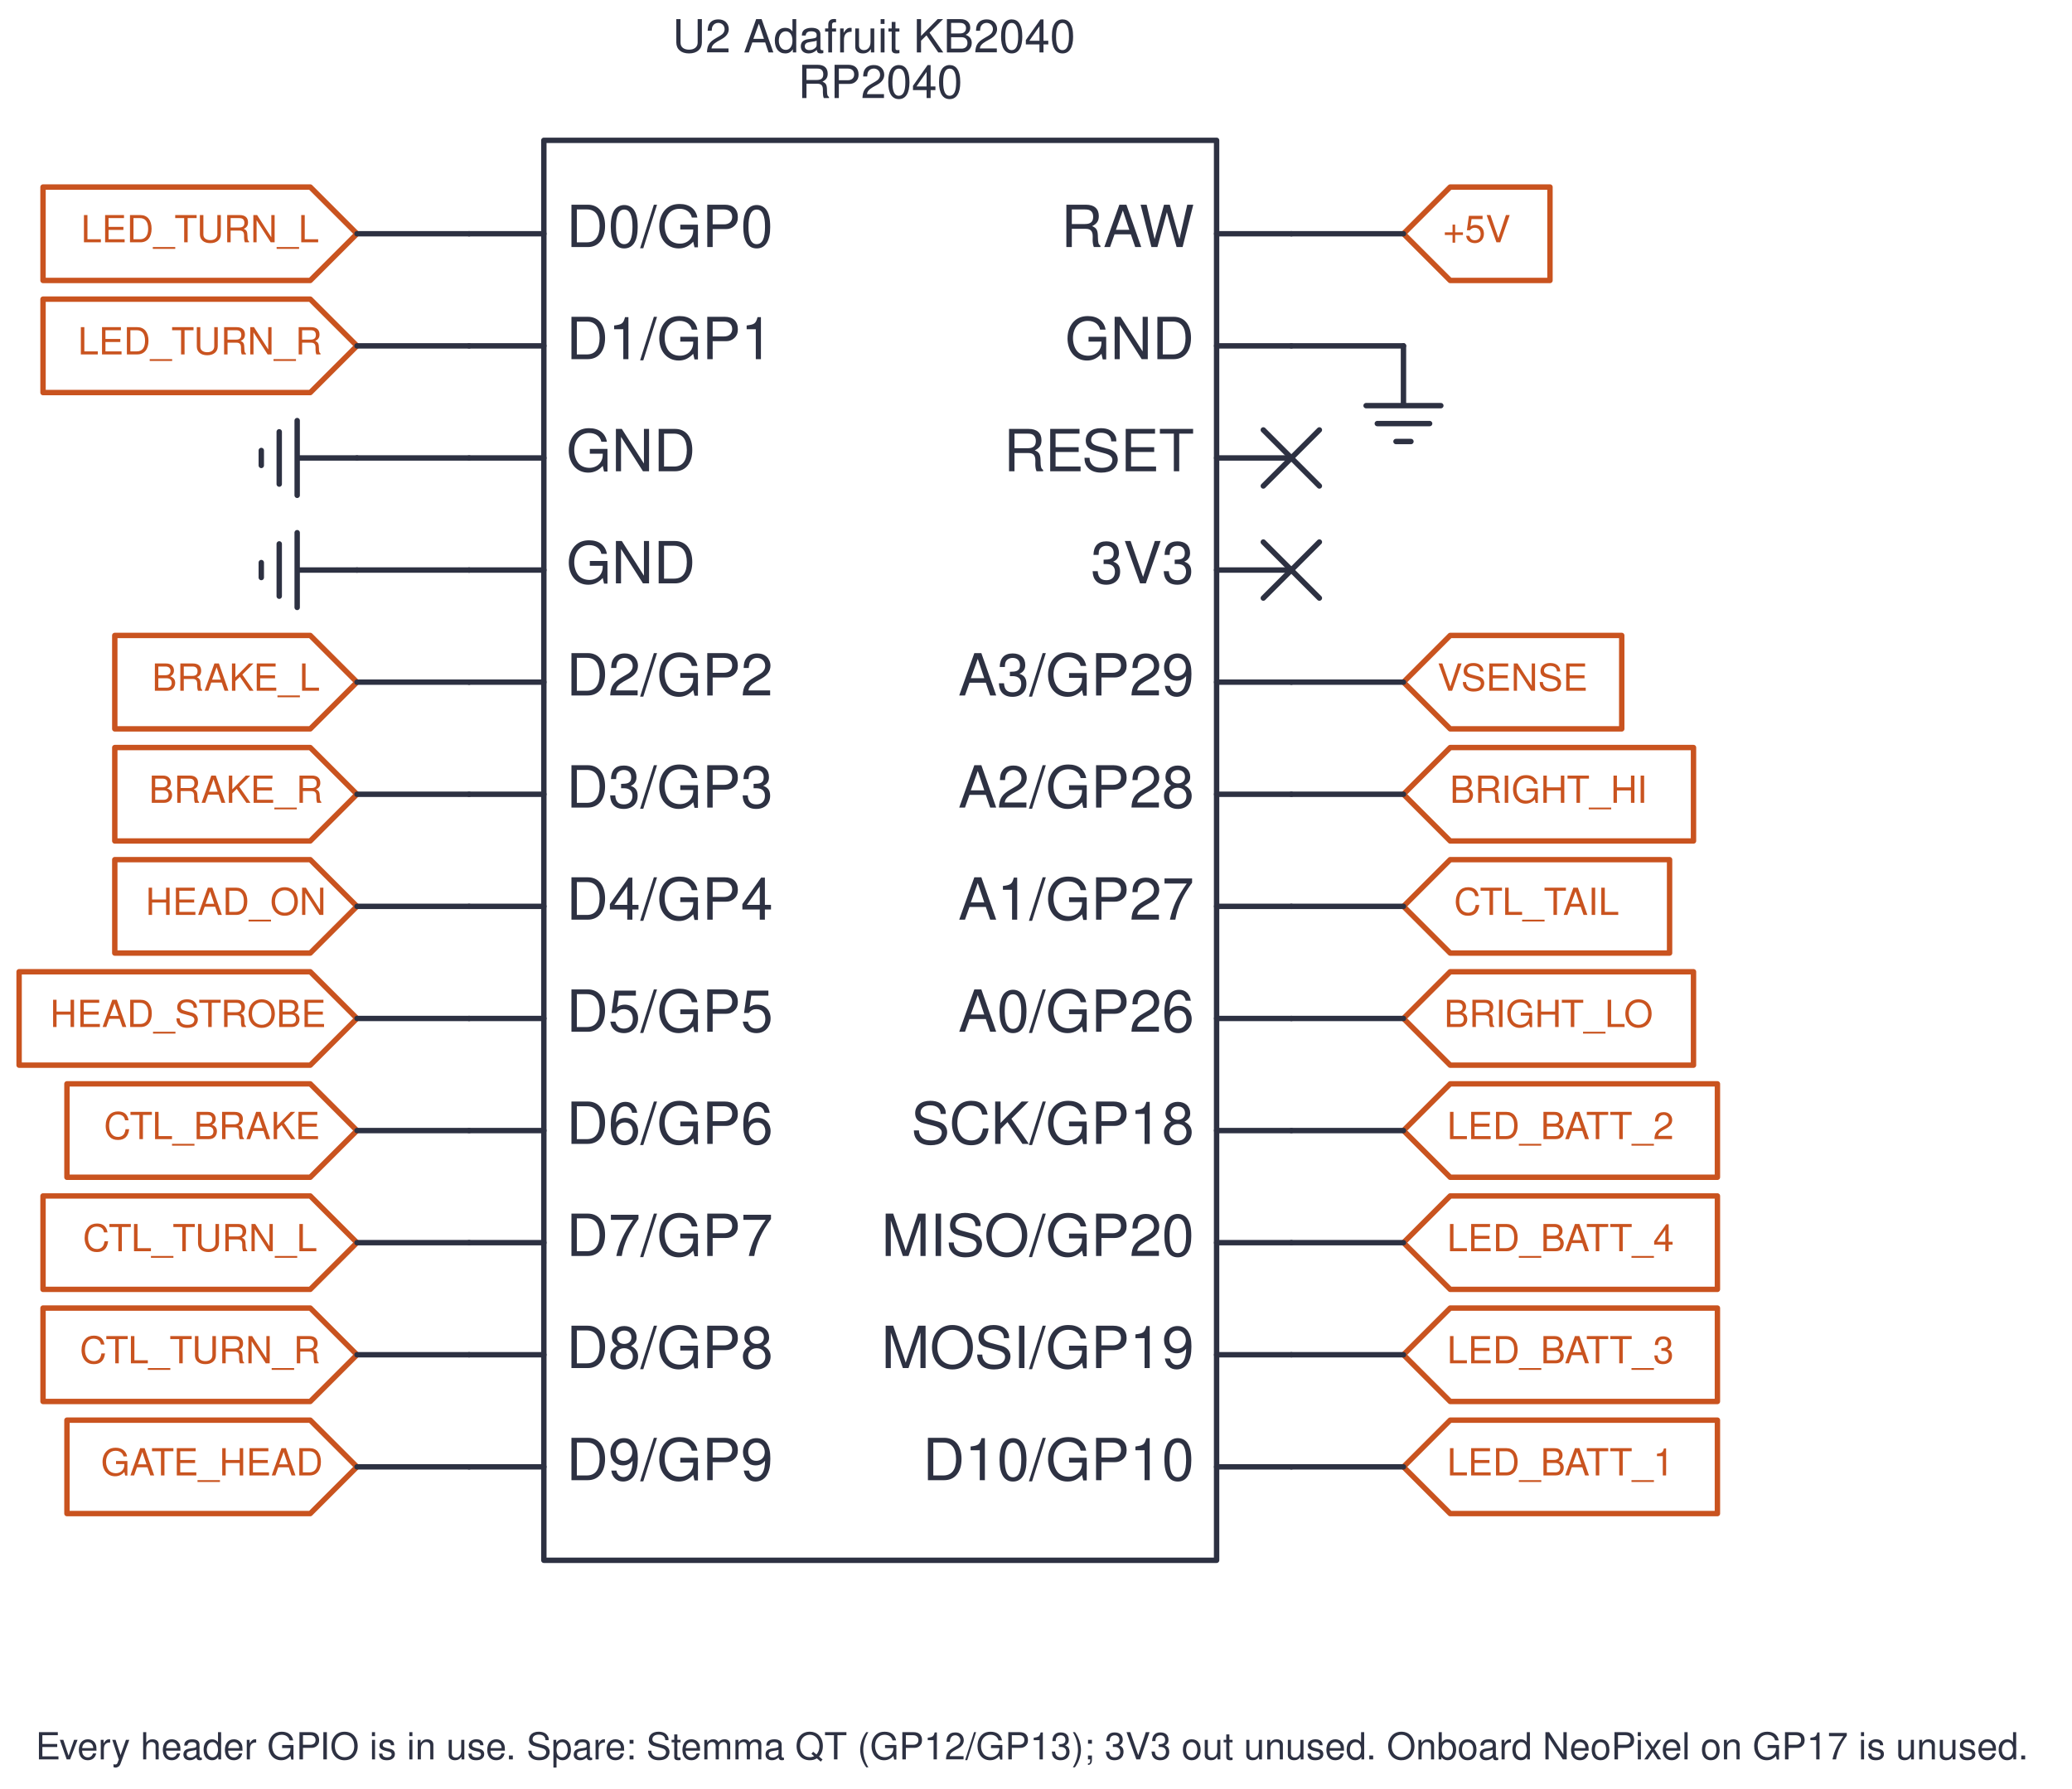
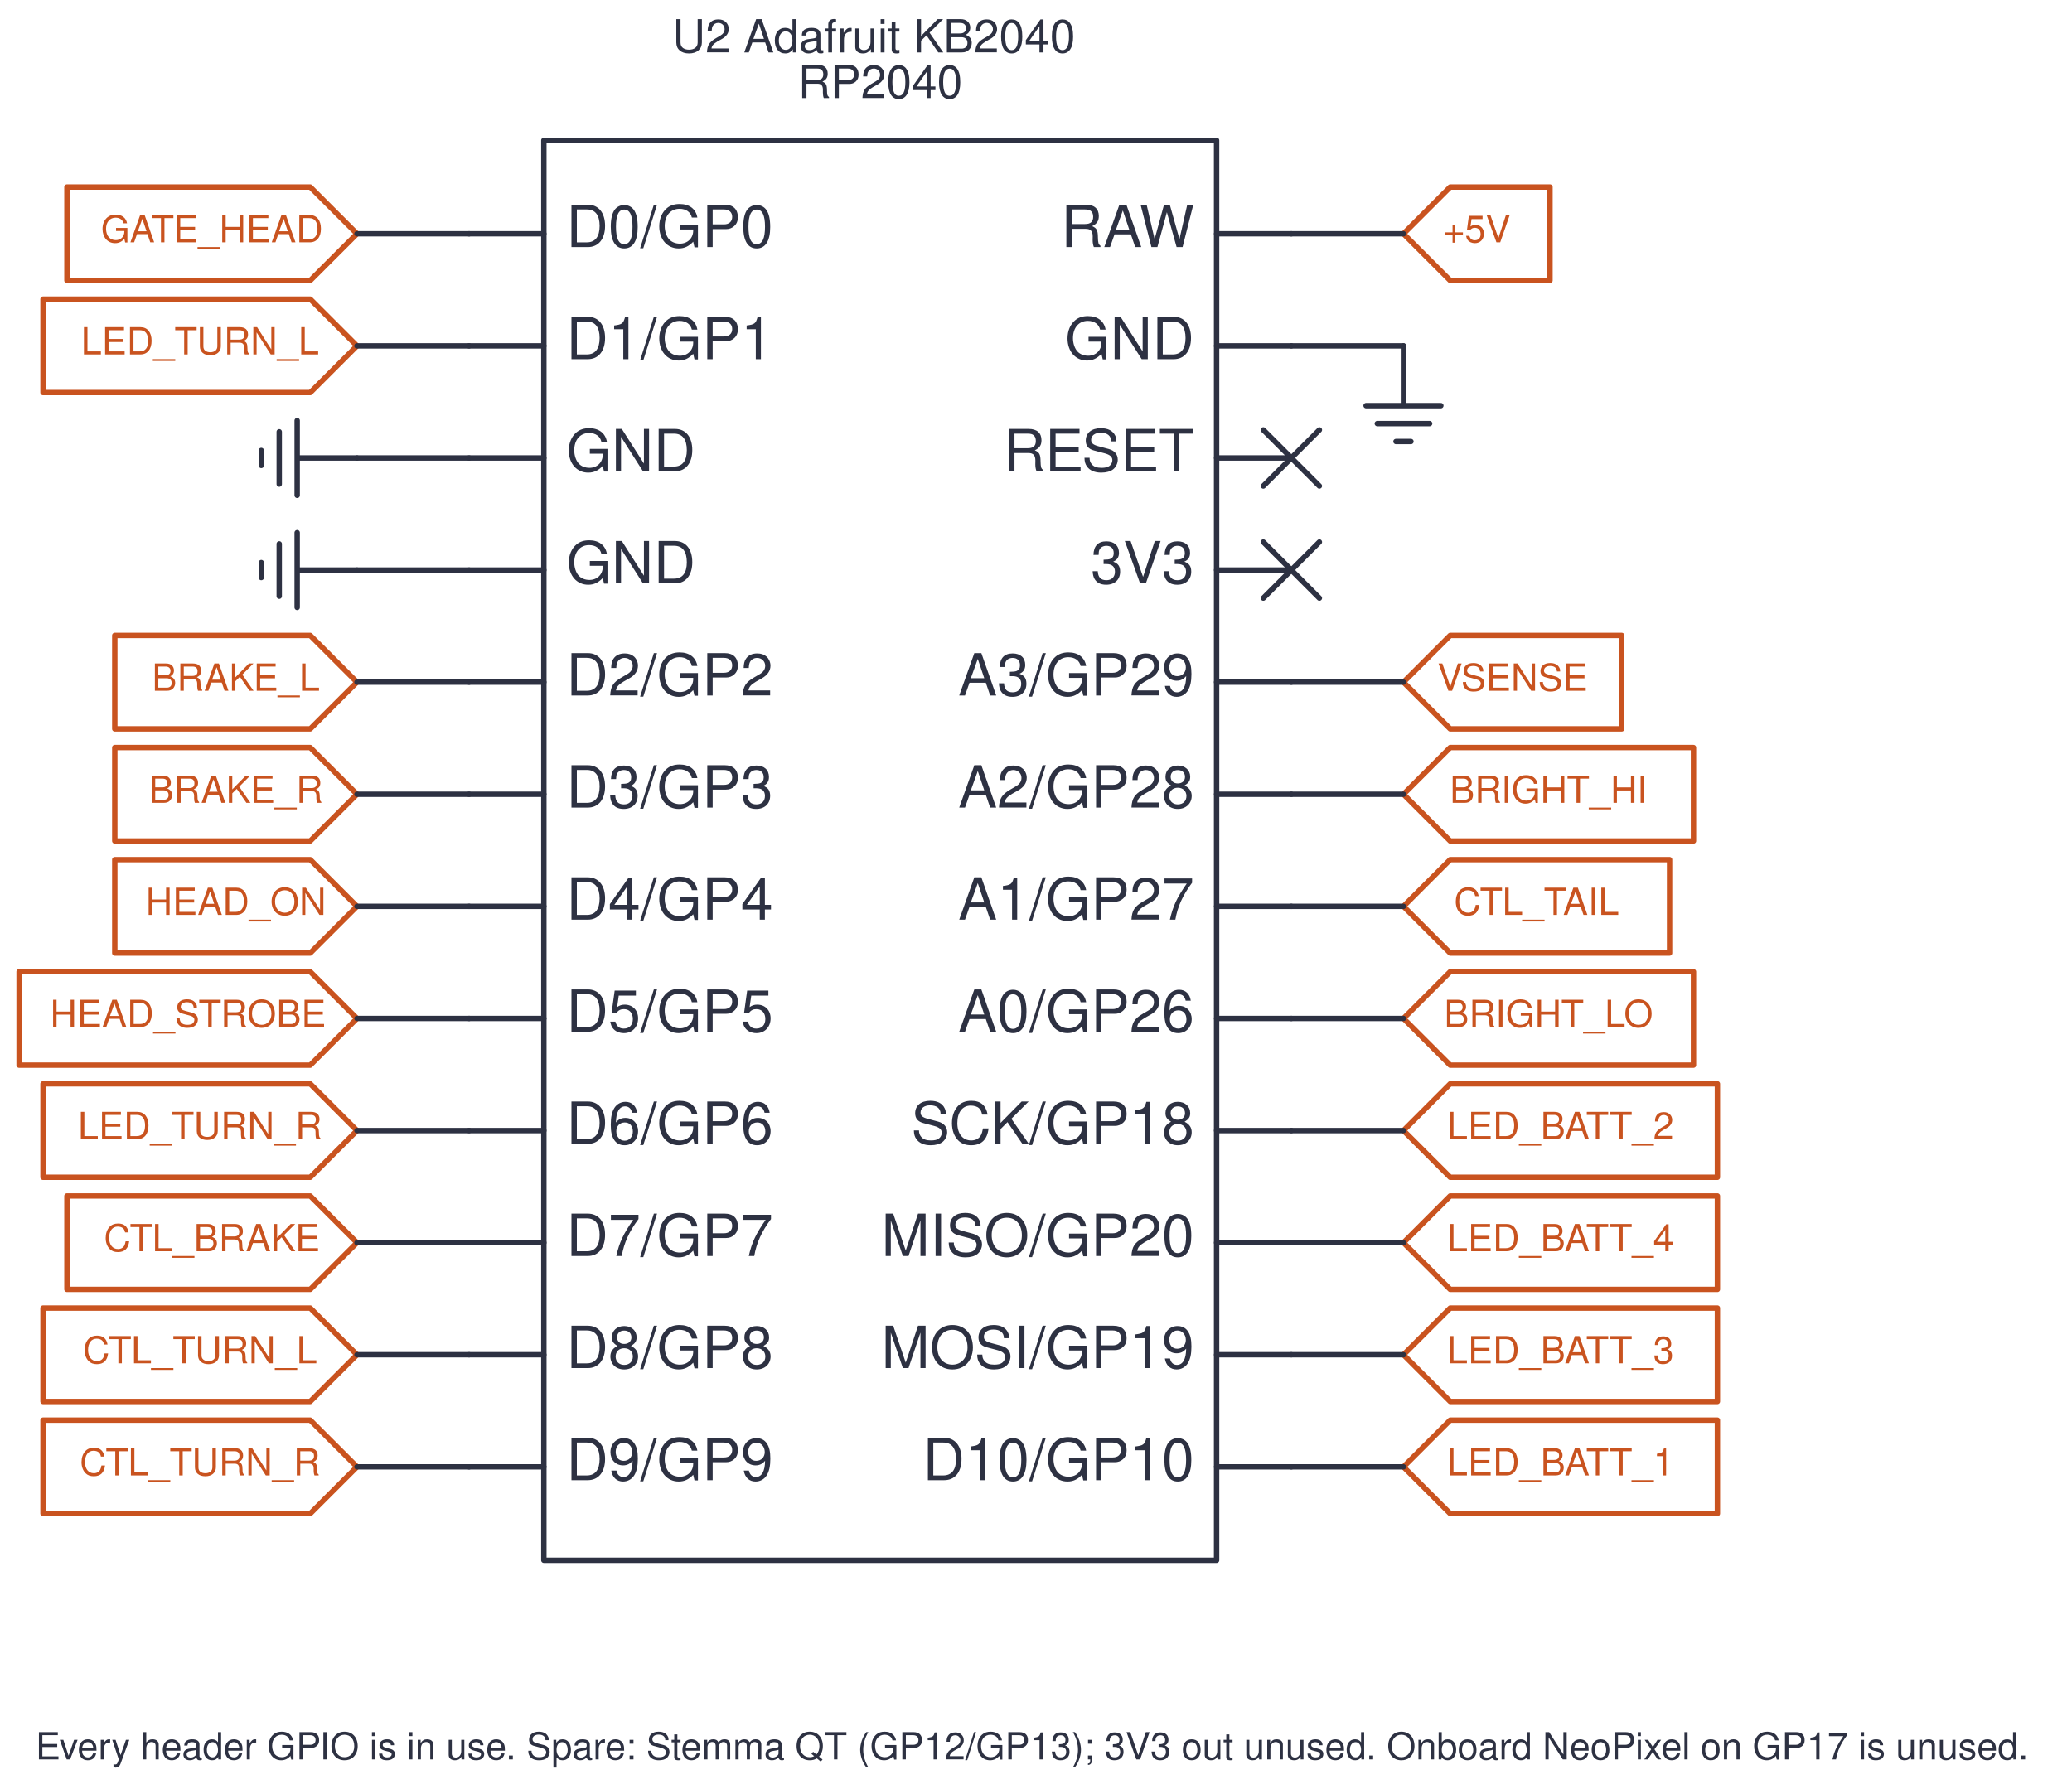
<svg xmlns="http://www.w3.org/2000/svg" xml:lang="en" height="430.8pt" width="498.944pt" viewBox="-130.96 -375.8 498.944 430.8" style="background-color:white;">
-   <polygon points="-45,-319.5 -56.25,-308.25 -120.6,-308.25 -120.6,-330.75 -56.25,-330.75 " style="stroke:#c9531f;fill:none;stroke-width:1.3;stroke-dasharray:-;stroke-linecap:round;stroke-linejoin:round;" />
+   <polygon points="-45,-319.5 -56.25,-308.25 -114.84,-308.25 -114.84,-330.75 -56.25,-330.75 " style="stroke:#c9531f;fill:none;stroke-width:1.3;stroke-dasharray:-;stroke-linecap:round;stroke-linejoin:round;" />
  <polygon points="-45,-292.5 -56.25,-281.25 -120.6,-281.25 -120.6,-303.75 -56.25,-303.75 " style="stroke:#c9531f;fill:none;stroke-width:1.3;stroke-dasharray:-;stroke-linecap:round;stroke-linejoin:round;" />
  <polygon points="-45,-211.5 -56.25,-200.25 -103.32,-200.25 -103.32,-222.75 -56.25,-222.75 " style="stroke:#c9531f;fill:none;stroke-width:1.3;stroke-dasharray:-;stroke-linecap:round;stroke-linejoin:round;" />
  <polygon points="-45,-184.5 -56.25,-173.25 -103.32,-173.25 -103.32,-195.75 -56.25,-195.75 " style="stroke:#c9531f;fill:none;stroke-width:1.3;stroke-dasharray:-;stroke-linecap:round;stroke-linejoin:round;" />
  <polygon points="-45,-157.5 -56.25,-146.25 -103.32,-146.25 -103.32,-168.75 -56.25,-168.75 " style="stroke:#c9531f;fill:none;stroke-width:1.3;stroke-dasharray:-;stroke-linecap:round;stroke-linejoin:round;" />
  <polygon points="-45,-130.5 -56.25,-119.25 -126.36,-119.25 -126.36,-141.75 -56.25,-141.75 " style="stroke:#c9531f;fill:none;stroke-width:1.3;stroke-dasharray:-;stroke-linecap:round;stroke-linejoin:round;" />
-   <polygon points="-45,-103.5 -56.25,-92.25 -114.84,-92.25 -114.84,-114.75 -56.25,-114.75 " style="stroke:#c9531f;fill:none;stroke-width:1.3;stroke-dasharray:-;stroke-linecap:round;stroke-linejoin:round;" />
-   <polygon points="-45,-76.5 -56.25,-65.25 -120.6,-65.25 -120.6,-87.75 -56.25,-87.75 " style="stroke:#c9531f;fill:none;stroke-width:1.3;stroke-dasharray:-;stroke-linecap:round;stroke-linejoin:round;" />
+   <polygon points="-45,-103.5 -56.25,-92.25 -120.6,-92.25 -120.6,-114.75 -56.25,-114.75 " style="stroke:#c9531f;fill:none;stroke-width:1.3;stroke-dasharray:-;stroke-linecap:round;stroke-linejoin:round;" />
+   <polygon points="-45,-76.5 -56.25,-65.25 -114.84,-65.25 -114.84,-87.75 -56.25,-87.75 " style="stroke:#c9531f;fill:none;stroke-width:1.3;stroke-dasharray:-;stroke-linecap:round;stroke-linejoin:round;" />
  <polygon points="-45,-49.5 -56.25,-38.25 -120.6,-38.25 -120.6,-60.75 -56.25,-60.75 " style="stroke:#c9531f;fill:none;stroke-width:1.3;stroke-dasharray:-;stroke-linecap:round;stroke-linejoin:round;" />
-   <polygon points="-45,-22.5 -56.25,-11.25 -114.84,-11.25 -114.84,-33.75 -56.25,-33.75 " style="stroke:#c9531f;fill:none;stroke-width:1.3;stroke-dasharray:-;stroke-linecap:round;stroke-linejoin:round;" />
+   <polygon points="-45,-22.5 -56.25,-11.25 -120.6,-11.25 -120.6,-33.75 -56.25,-33.75 " style="stroke:#c9531f;fill:none;stroke-width:1.3;stroke-dasharray:-;stroke-linecap:round;stroke-linejoin:round;" />
  <polygon points="207,-319.5 218.25,-330.75 242.28,-330.75 242.28,-308.25 218.25,-308.25 " style="stroke:#c9531f;fill:none;stroke-width:1.3;stroke-dasharray:-;stroke-linecap:round;stroke-linejoin:round;" />
  <polygon points="207,-211.5 218.25,-222.75 259.56,-222.75 259.56,-200.25 218.25,-200.25 " style="stroke:#c9531f;fill:none;stroke-width:1.3;stroke-dasharray:-;stroke-linecap:round;stroke-linejoin:round;" />
  <polygon points="207,-184.5 218.25,-195.75 276.84,-195.75 276.84,-173.25 218.25,-173.25 " style="stroke:#c9531f;fill:none;stroke-width:1.3;stroke-dasharray:-;stroke-linecap:round;stroke-linejoin:round;" />
  <polygon points="207,-157.5 218.25,-168.75 271.08,-168.75 271.08,-146.25 218.25,-146.25 " style="stroke:#c9531f;fill:none;stroke-width:1.3;stroke-dasharray:-;stroke-linecap:round;stroke-linejoin:round;" />
  <polygon points="207,-130.5 218.25,-141.75 276.84,-141.75 276.84,-119.25 218.25,-119.25 " style="stroke:#c9531f;fill:none;stroke-width:1.3;stroke-dasharray:-;stroke-linecap:round;stroke-linejoin:round;" />
  <polygon points="207,-103.5 218.25,-114.75 282.6,-114.75 282.6,-92.25 218.25,-92.25 " style="stroke:#c9531f;fill:none;stroke-width:1.3;stroke-dasharray:-;stroke-linecap:round;stroke-linejoin:round;" />
  <polygon points="207,-76.5 218.25,-87.75 282.6,-87.75 282.6,-65.25 218.25,-65.25 " style="stroke:#c9531f;fill:none;stroke-width:1.3;stroke-dasharray:-;stroke-linecap:round;stroke-linejoin:round;" />
  <polygon points="207,-49.5 218.25,-60.75 282.6,-60.75 282.6,-38.25 218.25,-38.25 " style="stroke:#c9531f;fill:none;stroke-width:1.3;stroke-dasharray:-;stroke-linecap:round;stroke-linejoin:round;" />
  <polygon points="207,-22.5 218.25,-33.75 282.6,-33.75 282.6,-11.25 218.25,-11.25 " style="stroke:#c9531f;fill:none;stroke-width:1.3;stroke-dasharray:-;stroke-linecap:round;stroke-linejoin:round;" />
  <path d="M 0.0,-0.0 L 162,-0 L 162,-342 L 0,-342 L 0,-0" style="stroke:#2d3142;fill:none;stroke-width:1.3;stroke-dasharray:-;stroke-linecap:round;stroke-linejoin:round;" />
  <path d="M 0.0,-22.5 L -18,-22.5" style="stroke:#2d3142;fill:none;stroke-width:1.3;stroke-dasharray:-;stroke-linecap:round;stroke-linejoin:round;" />
  <path d="M 0.0,-49.5 L -18,-49.5" style="stroke:#2d3142;fill:none;stroke-width:1.3;stroke-dasharray:-;stroke-linecap:round;stroke-linejoin:round;" />
  <path d="M 0.0,-76.5 L -18,-76.5" style="stroke:#2d3142;fill:none;stroke-width:1.3;stroke-dasharray:-;stroke-linecap:round;stroke-linejoin:round;" />
  <path d="M 0.0,-103.5 L -18,-103.5" style="stroke:#2d3142;fill:none;stroke-width:1.3;stroke-dasharray:-;stroke-linecap:round;stroke-linejoin:round;" />
  <path d="M 0.0,-130.5 L -18,-130.5" style="stroke:#2d3142;fill:none;stroke-width:1.3;stroke-dasharray:-;stroke-linecap:round;stroke-linejoin:round;" />
  <path d="M 0.0,-157.5 L -18,-157.5" style="stroke:#2d3142;fill:none;stroke-width:1.3;stroke-dasharray:-;stroke-linecap:round;stroke-linejoin:round;" />
  <path d="M 0.0,-184.5 L -18,-184.5" style="stroke:#2d3142;fill:none;stroke-width:1.3;stroke-dasharray:-;stroke-linecap:round;stroke-linejoin:round;" />
  <path d="M 0.0,-211.5 L -18,-211.5" style="stroke:#2d3142;fill:none;stroke-width:1.3;stroke-dasharray:-;stroke-linecap:round;stroke-linejoin:round;" />
  <path d="M 0.0,-238.5 L -18,-238.5" style="stroke:#2d3142;fill:none;stroke-width:1.3;stroke-dasharray:-;stroke-linecap:round;stroke-linejoin:round;" />
  <path d="M 0.0,-265.5 L -18,-265.5" style="stroke:#2d3142;fill:none;stroke-width:1.3;stroke-dasharray:-;stroke-linecap:round;stroke-linejoin:round;" />
  <path d="M 0.0,-292.5 L -18,-292.5" style="stroke:#2d3142;fill:none;stroke-width:1.3;stroke-dasharray:-;stroke-linecap:round;stroke-linejoin:round;" />
  <path d="M 0.0,-319.5 L -18,-319.5" style="stroke:#2d3142;fill:none;stroke-width:1.3;stroke-dasharray:-;stroke-linecap:round;stroke-linejoin:round;" />
  <path d="M 162.0,-22.5 L 180,-22.5" style="stroke:#2d3142;fill:none;stroke-width:1.3;stroke-dasharray:-;stroke-linecap:round;stroke-linejoin:round;" />
  <path d="M 162.0,-49.5 L 180,-49.5" style="stroke:#2d3142;fill:none;stroke-width:1.3;stroke-dasharray:-;stroke-linecap:round;stroke-linejoin:round;" />
  <path d="M 162.0,-76.5 L 180,-76.5" style="stroke:#2d3142;fill:none;stroke-width:1.3;stroke-dasharray:-;stroke-linecap:round;stroke-linejoin:round;" />
  <path d="M 162.0,-103.5 L 180,-103.5" style="stroke:#2d3142;fill:none;stroke-width:1.3;stroke-dasharray:-;stroke-linecap:round;stroke-linejoin:round;" />
  <path d="M 162.0,-130.5 L 180,-130.5" style="stroke:#2d3142;fill:none;stroke-width:1.3;stroke-dasharray:-;stroke-linecap:round;stroke-linejoin:round;" />
  <path d="M 162.0,-157.5 L 180,-157.5" style="stroke:#2d3142;fill:none;stroke-width:1.3;stroke-dasharray:-;stroke-linecap:round;stroke-linejoin:round;" />
  <path d="M 162.0,-184.5 L 180,-184.5" style="stroke:#2d3142;fill:none;stroke-width:1.3;stroke-dasharray:-;stroke-linecap:round;stroke-linejoin:round;" />
  <path d="M 162.0,-211.5 L 180,-211.5" style="stroke:#2d3142;fill:none;stroke-width:1.3;stroke-dasharray:-;stroke-linecap:round;stroke-linejoin:round;" />
  <path d="M 162.0,-238.5 L 180,-238.5" style="stroke:#2d3142;fill:none;stroke-width:1.3;stroke-dasharray:-;stroke-linecap:round;stroke-linejoin:round;" />
  <path d="M 162.0,-265.5 L 180,-265.5" style="stroke:#2d3142;fill:none;stroke-width:1.3;stroke-dasharray:-;stroke-linecap:round;stroke-linejoin:round;" />
  <path d="M 162.0,-292.5 L 180,-292.5" style="stroke:#2d3142;fill:none;stroke-width:1.3;stroke-dasharray:-;stroke-linecap:round;stroke-linejoin:round;" />
  <path d="M 162.0,-319.5 L 180,-319.5" style="stroke:#2d3142;fill:none;stroke-width:1.3;stroke-dasharray:-;stroke-linecap:round;stroke-linejoin:round;" />
  <path d="M -18.0,-319.5 L -31.5,-319.5 L -45,-319.5" style="stroke:#2d3142;fill:none;stroke-width:1.3;stroke-dasharray:-;stroke-linecap:round;stroke-linejoin:round;" />
  <path d="M -18.0,-292.5 L -31.5,-292.5 L -45,-292.5" style="stroke:#2d3142;fill:none;stroke-width:1.3;stroke-dasharray:-;stroke-linecap:round;stroke-linejoin:round;" />
  <path d="M -18.0,-265.5 L -31.5,-265.5 L -45,-265.5" style="stroke:#2d3142;fill:none;stroke-width:1.3;stroke-dasharray:-;stroke-linecap:round;stroke-linejoin:round;" />
  <path d="M -45.0,-265.5 L -59.4,-265.5 L -59.4,-274.5 L -59.4,-256.5 M -63.72,-271.8 L -63.72,-259.2 M -68.04,-267.3 L -68.04,-263.7" style="stroke:#2d3142;fill:none;stroke-width:1.3;stroke-dasharray:-;stroke-linecap:round;stroke-linejoin:round;" />
  <path d="M -18.0,-238.5 L -31.5,-238.5 L -45,-238.5" style="stroke:#2d3142;fill:none;stroke-width:1.3;stroke-dasharray:-;stroke-linecap:round;stroke-linejoin:round;" />
  <path d="M -45.0,-238.5 L -59.4,-238.5 L -59.4,-247.5 L -59.4,-229.5 M -63.72,-244.8 L -63.72,-232.2 M -68.04,-240.3 L -68.04,-236.7" style="stroke:#2d3142;fill:none;stroke-width:1.3;stroke-dasharray:-;stroke-linecap:round;stroke-linejoin:round;" />
  <path d="M -18.0,-211.5 L -31.5,-211.5 L -45,-211.5" style="stroke:#2d3142;fill:none;stroke-width:1.3;stroke-dasharray:-;stroke-linecap:round;stroke-linejoin:round;" />
  <path d="M -18.0,-184.5 L -31.5,-184.5 L -45,-184.5" style="stroke:#2d3142;fill:none;stroke-width:1.3;stroke-dasharray:-;stroke-linecap:round;stroke-linejoin:round;" />
  <path d="M -18.0,-157.5 L -31.5,-157.5 L -45,-157.5" style="stroke:#2d3142;fill:none;stroke-width:1.3;stroke-dasharray:-;stroke-linecap:round;stroke-linejoin:round;" />
  <path d="M -18.0,-130.5 L -31.5,-130.5 L -45,-130.5" style="stroke:#2d3142;fill:none;stroke-width:1.3;stroke-dasharray:-;stroke-linecap:round;stroke-linejoin:round;" />
  <path d="M -18.0,-103.5 L -31.5,-103.5 L -45,-103.5" style="stroke:#2d3142;fill:none;stroke-width:1.3;stroke-dasharray:-;stroke-linecap:round;stroke-linejoin:round;" />
  <path d="M -18.0,-76.5 L -31.5,-76.5 L -45,-76.5" style="stroke:#2d3142;fill:none;stroke-width:1.3;stroke-dasharray:-;stroke-linecap:round;stroke-linejoin:round;" />
  <path d="M -18.0,-49.5 L -31.5,-49.5 L -45,-49.5" style="stroke:#2d3142;fill:none;stroke-width:1.3;stroke-dasharray:-;stroke-linecap:round;stroke-linejoin:round;" />
  <path d="M -18.0,-22.5 L -31.5,-22.5 L -45,-22.5" style="stroke:#2d3142;fill:none;stroke-width:1.3;stroke-dasharray:-;stroke-linecap:round;stroke-linejoin:round;" />
  <path d="M 180.0,-319.5 L 193.5,-319.5 L 207,-319.5" style="stroke:#2d3142;fill:none;stroke-width:1.3;stroke-dasharray:-;stroke-linecap:round;stroke-linejoin:round;" />
  <path d="M 180.0,-292.5 L 193.5,-292.5 L 207,-292.5" style="stroke:#2d3142;fill:none;stroke-width:1.3;stroke-dasharray:-;stroke-linecap:round;stroke-linejoin:round;" />
  <path d="M 207.0,-292.5 L 207,-278.1 L 198,-278.1 L 216,-278.1 M 200.7,-273.78 L 213.3,-273.78 M 205.2,-269.46 L 208.8,-269.46" style="stroke:#2d3142;fill:none;stroke-width:1.3;stroke-dasharray:-;stroke-linecap:round;stroke-linejoin:round;" />
  <path d="M 173.25,-258.75 L 186.75,-272.25" style="stroke:#2d3142;fill:none;stroke-width:1.3;stroke-dasharray:-;stroke-linecap:round;stroke-linejoin:round;" />
  <path d="M 173.25,-272.25 L 186.75,-258.75" style="stroke:#2d3142;fill:none;stroke-width:1.3;stroke-dasharray:-;stroke-linecap:round;stroke-linejoin:round;" />
  <path d="M 173.25,-231.75 L 186.75,-245.25" style="stroke:#2d3142;fill:none;stroke-width:1.3;stroke-dasharray:-;stroke-linecap:round;stroke-linejoin:round;" />
  <path d="M 173.25,-245.25 L 186.75,-231.75" style="stroke:#2d3142;fill:none;stroke-width:1.3;stroke-dasharray:-;stroke-linecap:round;stroke-linejoin:round;" />
  <path d="M 180.0,-211.5 L 193.5,-211.5 L 207,-211.5" style="stroke:#2d3142;fill:none;stroke-width:1.3;stroke-dasharray:-;stroke-linecap:round;stroke-linejoin:round;" />
  <path d="M 180.0,-184.5 L 193.5,-184.5 L 207,-184.5" style="stroke:#2d3142;fill:none;stroke-width:1.3;stroke-dasharray:-;stroke-linecap:round;stroke-linejoin:round;" />
  <path d="M 180.0,-157.5 L 193.5,-157.5 L 207,-157.5" style="stroke:#2d3142;fill:none;stroke-width:1.3;stroke-dasharray:-;stroke-linecap:round;stroke-linejoin:round;" />
  <path d="M 180.0,-130.5 L 193.5,-130.5 L 207,-130.5" style="stroke:#2d3142;fill:none;stroke-width:1.3;stroke-dasharray:-;stroke-linecap:round;stroke-linejoin:round;" />
  <path d="M 180.0,-103.5 L 193.5,-103.5 L 207,-103.5" style="stroke:#2d3142;fill:none;stroke-width:1.3;stroke-dasharray:-;stroke-linecap:round;stroke-linejoin:round;" />
  <path d="M 180.0,-76.5 L 193.5,-76.5 L 207,-76.5" style="stroke:#2d3142;fill:none;stroke-width:1.3;stroke-dasharray:-;stroke-linecap:round;stroke-linejoin:round;" />
  <path d="M 180.0,-49.5 L 193.5,-49.5 L 207,-49.5" style="stroke:#2d3142;fill:none;stroke-width:1.3;stroke-dasharray:-;stroke-linecap:round;stroke-linejoin:round;" />
  <path d="M 180.0,-22.5 L 193.5,-22.5 L 207,-22.5" style="stroke:#2d3142;fill:none;stroke-width:1.3;stroke-dasharray:-;stroke-linecap:round;stroke-linejoin:round;" />
  <text x="5.4" y="-36.5" dominant-baseline="central" fill="#2d3142" font-size="14" font-family="Geist, Helvetica, Arial, sans-serif" text-anchor="start">
    <tspan x="5.4" dy="14">D9/GP9</tspan>
  </text>
  <text x="5.4" y="-63.5" dominant-baseline="central" fill="#2d3142" font-size="14" font-family="Geist, Helvetica, Arial, sans-serif" text-anchor="start">
    <tspan x="5.4" dy="14">D8/GP8</tspan>
  </text>
  <text x="5.4" y="-90.5" dominant-baseline="central" fill="#2d3142" font-size="14" font-family="Geist, Helvetica, Arial, sans-serif" text-anchor="start">
    <tspan x="5.4" dy="14">D7/GP7</tspan>
  </text>
  <text x="5.4" y="-117.5" dominant-baseline="central" fill="#2d3142" font-size="14" font-family="Geist, Helvetica, Arial, sans-serif" text-anchor="start">
    <tspan x="5.4" dy="14">D6/GP6</tspan>
  </text>
  <text x="5.4" y="-144.5" dominant-baseline="central" fill="#2d3142" font-size="14" font-family="Geist, Helvetica, Arial, sans-serif" text-anchor="start">
    <tspan x="5.4" dy="14">D5/GP5</tspan>
  </text>
  <text x="5.4" y="-171.5" dominant-baseline="central" fill="#2d3142" font-size="14" font-family="Geist, Helvetica, Arial, sans-serif" text-anchor="start">
    <tspan x="5.4" dy="14">D4/GP4</tspan>
  </text>
  <text x="5.4" y="-198.5" dominant-baseline="central" fill="#2d3142" font-size="14" font-family="Geist, Helvetica, Arial, sans-serif" text-anchor="start">
    <tspan x="5.4" dy="14">D3/GP3</tspan>
  </text>
  <text x="5.4" y="-225.5" dominant-baseline="central" fill="#2d3142" font-size="14" font-family="Geist, Helvetica, Arial, sans-serif" text-anchor="start">
    <tspan x="5.4" dy="14">D2/GP2</tspan>
  </text>
  <text x="5.4" y="-252.5" dominant-baseline="central" fill="#2d3142" font-size="14" font-family="Geist, Helvetica, Arial, sans-serif" text-anchor="start">
    <tspan x="5.4" dy="14">GND</tspan>
  </text>
  <text x="5.4" y="-279.5" dominant-baseline="central" fill="#2d3142" font-size="14" font-family="Geist, Helvetica, Arial, sans-serif" text-anchor="start">
    <tspan x="5.4" dy="14">GND</tspan>
  </text>
  <text x="5.4" y="-306.5" dominant-baseline="central" fill="#2d3142" font-size="14" font-family="Geist, Helvetica, Arial, sans-serif" text-anchor="start">
    <tspan x="5.4" dy="14">D1/GP1</tspan>
  </text>
  <text x="5.4" y="-333.5" dominant-baseline="central" fill="#2d3142" font-size="14" font-family="Geist, Helvetica, Arial, sans-serif" text-anchor="start">
    <tspan x="5.4" dy="14">D0/GP0</tspan>
  </text>
  <text x="156.6" y="-36.5" dominant-baseline="central" fill="#2d3142" font-size="14" font-family="Geist, Helvetica, Arial, sans-serif" text-anchor="end">
    <tspan x="156.6" dy="14">D10/GP10</tspan>
  </text>
  <text x="156.6" y="-63.5" dominant-baseline="central" fill="#2d3142" font-size="14" font-family="Geist, Helvetica, Arial, sans-serif" text-anchor="end">
    <tspan x="156.6" dy="14">MOSI/GP19</tspan>
  </text>
  <text x="156.6" y="-90.5" dominant-baseline="central" fill="#2d3142" font-size="14" font-family="Geist, Helvetica, Arial, sans-serif" text-anchor="end">
    <tspan x="156.6" dy="14">MISO/GP20</tspan>
  </text>
  <text x="156.6" y="-117.5" dominant-baseline="central" fill="#2d3142" font-size="14" font-family="Geist, Helvetica, Arial, sans-serif" text-anchor="end">
    <tspan x="156.6" dy="14">SCK/GP18</tspan>
  </text>
  <text x="156.6" y="-144.5" dominant-baseline="central" fill="#2d3142" font-size="14" font-family="Geist, Helvetica, Arial, sans-serif" text-anchor="end">
    <tspan x="156.6" dy="14">A0/GP26</tspan>
  </text>
  <text x="156.6" y="-171.5" dominant-baseline="central" fill="#2d3142" font-size="14" font-family="Geist, Helvetica, Arial, sans-serif" text-anchor="end">
    <tspan x="156.6" dy="14">A1/GP27</tspan>
  </text>
  <text x="156.6" y="-198.5" dominant-baseline="central" fill="#2d3142" font-size="14" font-family="Geist, Helvetica, Arial, sans-serif" text-anchor="end">
    <tspan x="156.6" dy="14">A2/GP28</tspan>
  </text>
  <text x="156.6" y="-225.5" dominant-baseline="central" fill="#2d3142" font-size="14" font-family="Geist, Helvetica, Arial, sans-serif" text-anchor="end">
    <tspan x="156.6" dy="14">A3/GP29</tspan>
  </text>
  <text x="156.6" y="-252.5" dominant-baseline="central" fill="#2d3142" font-size="14" font-family="Geist, Helvetica, Arial, sans-serif" text-anchor="end">
    <tspan x="156.6" dy="14">3V3</tspan>
  </text>
  <text x="156.6" y="-279.5" dominant-baseline="central" fill="#2d3142" font-size="14" font-family="Geist, Helvetica, Arial, sans-serif" text-anchor="end">
    <tspan x="156.6" dy="14">RESET</tspan>
  </text>
  <text x="156.6" y="-306.5" dominant-baseline="central" fill="#2d3142" font-size="14" font-family="Geist, Helvetica, Arial, sans-serif" text-anchor="end">
    <tspan x="156.6" dy="14">GND</tspan>
  </text>
  <text x="156.6" y="-333.5" dominant-baseline="central" fill="#2d3142" font-size="14" font-family="Geist, Helvetica, Arial, sans-serif" text-anchor="end">
    <tspan x="156.6" dy="14">RAW</tspan>
  </text>
  <text x="81.0" y="-371.2" dominant-baseline="ideographic" fill="#2d3142" font-size="11" font-family="Geist, Helvetica, Arial, sans-serif" text-anchor="middle">
    <tspan x="81.0" dy="11">U2  Adafruit KB2040</tspan>
    <tspan x="81.0" dy="11">RP2040</tspan>
  </text>
-   <text x="-82.8" y="-328.5" dominant-baseline="central" fill="#c9531f" font-size="9" font-family="Geist, Helvetica, Arial, sans-serif" text-anchor="middle">
+   <text x="-79.92" y="-328.5" dominant-baseline="central" fill="#c9531f" font-size="9" font-family="Geist, Helvetica, Arial, sans-serif" text-anchor="middle">
+     <tspan x="-79.92" dy="9">GATE_HEAD</tspan>
+   </text>
+   <text x="-82.8" y="-301.5" dominant-baseline="central" fill="#c9531f" font-size="9" font-family="Geist, Helvetica, Arial, sans-serif" text-anchor="middle">
    <tspan x="-82.8" dy="9">LED_TURN_L</tspan>
-   </text>
-   <text x="-82.8" y="-301.5" dominant-baseline="central" fill="#c9531f" font-size="9" font-family="Geist, Helvetica, Arial, sans-serif" text-anchor="middle">
-     <tspan x="-82.8" dy="9">LED_TURN_R</tspan>
  </text>
  <text x="-74.16" y="-220.5" dominant-baseline="central" fill="#c9531f" font-size="9" font-family="Geist, Helvetica, Arial, sans-serif" text-anchor="middle">
    <tspan x="-74.16" dy="9">BRAKE_L</tspan>
  </text>
  <text x="-74.16" y="-193.5" dominant-baseline="central" fill="#c9531f" font-size="9" font-family="Geist, Helvetica, Arial, sans-serif" text-anchor="middle">
    <tspan x="-74.16" dy="9">BRAKE_R</tspan>
  </text>
  <text x="-74.16" y="-166.5" dominant-baseline="central" fill="#c9531f" font-size="9" font-family="Geist, Helvetica, Arial, sans-serif" text-anchor="middle">
    <tspan x="-74.16" dy="9">HEAD_ON</tspan>
  </text>
  <text x="-85.68" y="-139.5" dominant-baseline="central" fill="#c9531f" font-size="9" font-family="Geist, Helvetica, Arial, sans-serif" text-anchor="middle">
    <tspan x="-85.68" dy="9">HEAD_STROBE</tspan>
  </text>
-   <text x="-79.92" y="-112.5" dominant-baseline="central" fill="#c9531f" font-size="9" font-family="Geist, Helvetica, Arial, sans-serif" text-anchor="middle">
+   <text x="-82.8" y="-112.5" dominant-baseline="central" fill="#c9531f" font-size="9" font-family="Geist, Helvetica, Arial, sans-serif" text-anchor="middle">
+     <tspan x="-82.8" dy="9">LED_TURN_R</tspan>
+   </text>
+   <text x="-79.92" y="-85.5" dominant-baseline="central" fill="#c9531f" font-size="9" font-family="Geist, Helvetica, Arial, sans-serif" text-anchor="middle">
    <tspan x="-79.92" dy="9">CTL_BRAKE</tspan>
  </text>
-   <text x="-82.8" y="-85.5" dominant-baseline="central" fill="#c9531f" font-size="9" font-family="Geist, Helvetica, Arial, sans-serif" text-anchor="middle">
+   <text x="-82.8" y="-58.5" dominant-baseline="central" fill="#c9531f" font-size="9" font-family="Geist, Helvetica, Arial, sans-serif" text-anchor="middle">
    <tspan x="-82.8" dy="9">CTL_TURN_L</tspan>
  </text>
-   <text x="-82.8" y="-58.5" dominant-baseline="central" fill="#c9531f" font-size="9" font-family="Geist, Helvetica, Arial, sans-serif" text-anchor="middle">
+   <text x="-82.8" y="-31.5" dominant-baseline="central" fill="#c9531f" font-size="9" font-family="Geist, Helvetica, Arial, sans-serif" text-anchor="middle">
    <tspan x="-82.8" dy="9">CTL_TURN_R</tspan>
-   </text>
-   <text x="-79.92" y="-31.5" dominant-baseline="central" fill="#c9531f" font-size="9" font-family="Geist, Helvetica, Arial, sans-serif" text-anchor="middle">
-     <tspan x="-79.92" dy="9">GATE_HEAD</tspan>
  </text>
  <text x="224.64" y="-328.5" dominant-baseline="central" fill="#c9531f" font-size="9" font-family="Geist, Helvetica, Arial, sans-serif" text-anchor="middle">
    <tspan x="224.64" dy="9">+5V</tspan>
  </text>
  <text x="233.28" y="-220.5" dominant-baseline="central" fill="#c9531f" font-size="9" font-family="Geist, Helvetica, Arial, sans-serif" text-anchor="middle">
    <tspan x="233.28" dy="9">VSENSE</tspan>
  </text>
  <text x="241.92" y="-193.5" dominant-baseline="central" fill="#c9531f" font-size="9" font-family="Geist, Helvetica, Arial, sans-serif" text-anchor="middle">
    <tspan x="241.92" dy="9">BRIGHT_HI</tspan>
  </text>
  <text x="239.04" y="-166.5" dominant-baseline="central" fill="#c9531f" font-size="9" font-family="Geist, Helvetica, Arial, sans-serif" text-anchor="middle">
    <tspan x="239.04" dy="9">CTL_TAIL</tspan>
  </text>
  <text x="241.92" y="-139.5" dominant-baseline="central" fill="#c9531f" font-size="9" font-family="Geist, Helvetica, Arial, sans-serif" text-anchor="middle">
    <tspan x="241.92" dy="9">BRIGHT_LO</tspan>
  </text>
  <text x="244.8" y="-112.5" dominant-baseline="central" fill="#c9531f" font-size="9" font-family="Geist, Helvetica, Arial, sans-serif" text-anchor="middle">
    <tspan x="244.8" dy="9">LED_BATT_2</tspan>
  </text>
  <text x="244.8" y="-85.5" dominant-baseline="central" fill="#c9531f" font-size="9" font-family="Geist, Helvetica, Arial, sans-serif" text-anchor="middle">
    <tspan x="244.8" dy="9">LED_BATT_4</tspan>
  </text>
  <text x="244.8" y="-58.5" dominant-baseline="central" fill="#c9531f" font-size="9" font-family="Geist, Helvetica, Arial, sans-serif" text-anchor="middle">
    <tspan x="244.8" dy="9">LED_BATT_3</tspan>
  </text>
  <text x="244.8" y="-31.5" dominant-baseline="central" fill="#c9531f" font-size="9" font-family="Geist, Helvetica, Arial, sans-serif" text-anchor="middle">
    <tspan x="244.8" dy="9">LED_BATT_1</tspan>
  </text>
  <text x="-122.4" y="36.9" dominant-baseline="central" fill="#2d3142" font-size="9" font-family="Geist, Helvetica, Arial, sans-serif" text-anchor="start">
    <tspan x="-122.4" dy="9">Every header GPIO is in use. Spare: Stemma QT (GP12/GP13); 3V3 out unused. Onboard NeoPixel on GP17 is unused.</tspan>
  </text>
</svg>
